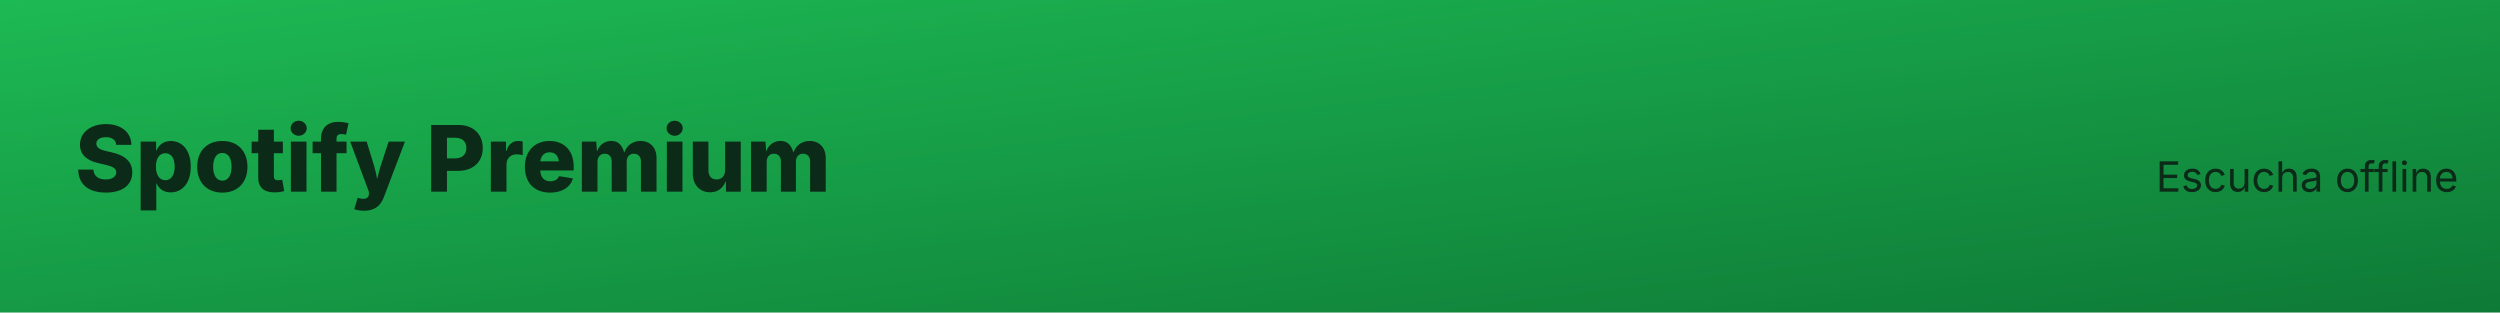
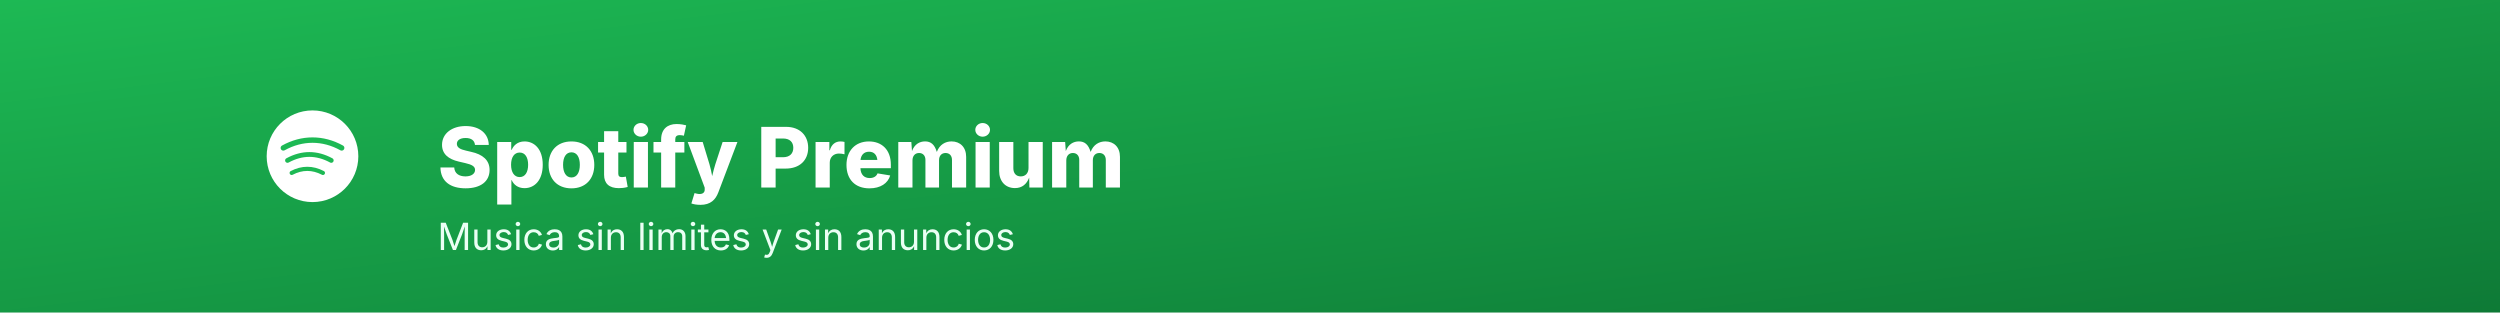
<svg xmlns="http://www.w3.org/2000/svg" width="1200" height="150" viewBox="0 0 1200 150">
  <defs>
-     <linearGradient id="g2" x1="0" y1="0" x2="1" y2="1">
+     <linearGradient id="spInf" x1="0" y1="0" x2="1" y2="1">
      <stop offset="0%" stop-color="#1DB954" />
      <stop offset="100%" stop-color="#0E7A36" />
    </linearGradient>
  </defs>
-   <rect width="1200" height="150" fill="url(#g2)" />
-   <text x="36" y="92" font-size="44" font-family="Inter, Arial, sans-serif" fill="#0b2a17" font-weight="800">Spotify Premium</text>
-   <text x="1180" y="92" font-size="20" font-family="Inter, Arial, sans-serif" fill="#0b2a17" text-anchor="end">Escucha offline</text>
+   <rect width="1200" height="150" fill="url(#spInf)" />
+   <circle cx="150" cy="75" r="22" fill="#ffffff" />
+   <path d="M136 71c9-5 19-5 28 0" fill="none" stroke="#1DB954" stroke-width="2.6" stroke-linecap="round" />
+   <path d="M138 77c7-3.8 14-3.8 21 0" fill="none" stroke="#1DB954" stroke-width="2.3" stroke-linecap="round" />
+   <path d="M140 83c5-2.6 10-2.6 15 0" fill="none" stroke="#1DB954" stroke-width="2" stroke-linecap="round" />
+   <text x="210" y="90" font-size="40" font-family="Inter, Arial, sans-serif" fill="#ffffff" font-weight="800">Spotify Premium</text>
+   <text x="210" y="120" font-size="18" font-family="Inter, Arial, sans-serif" fill="#eafff4">Musica sin limites y sin anuncios</text>
</svg>
